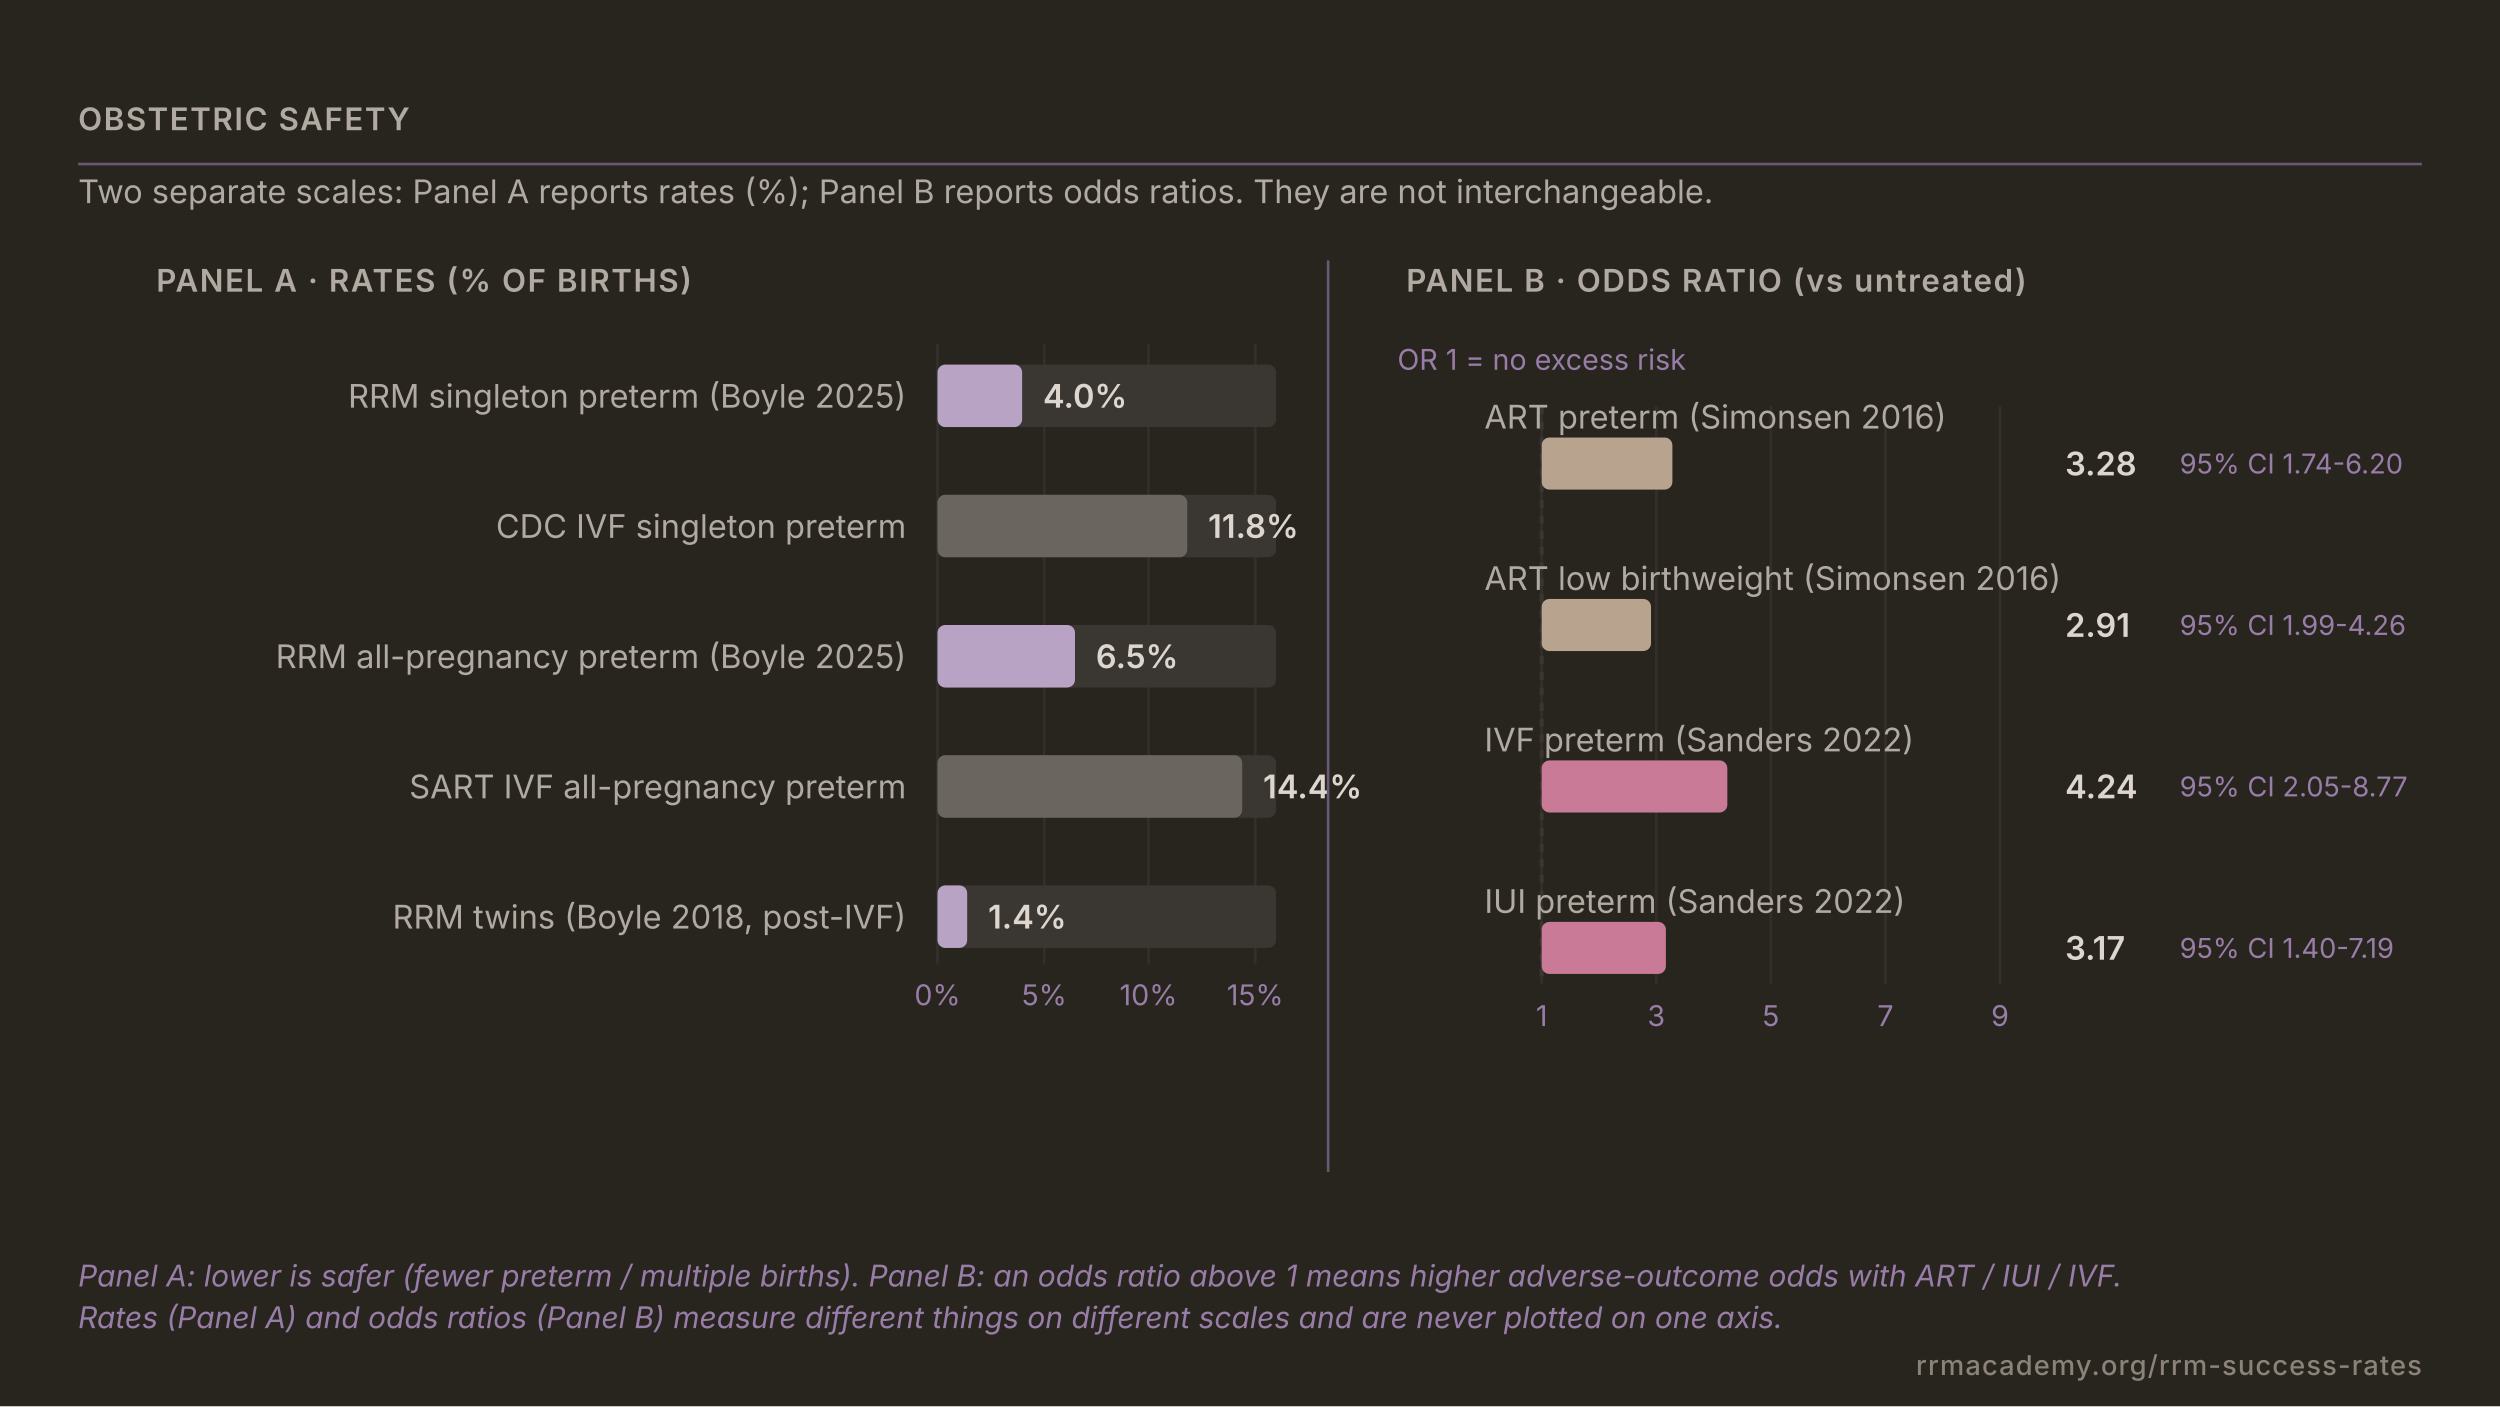
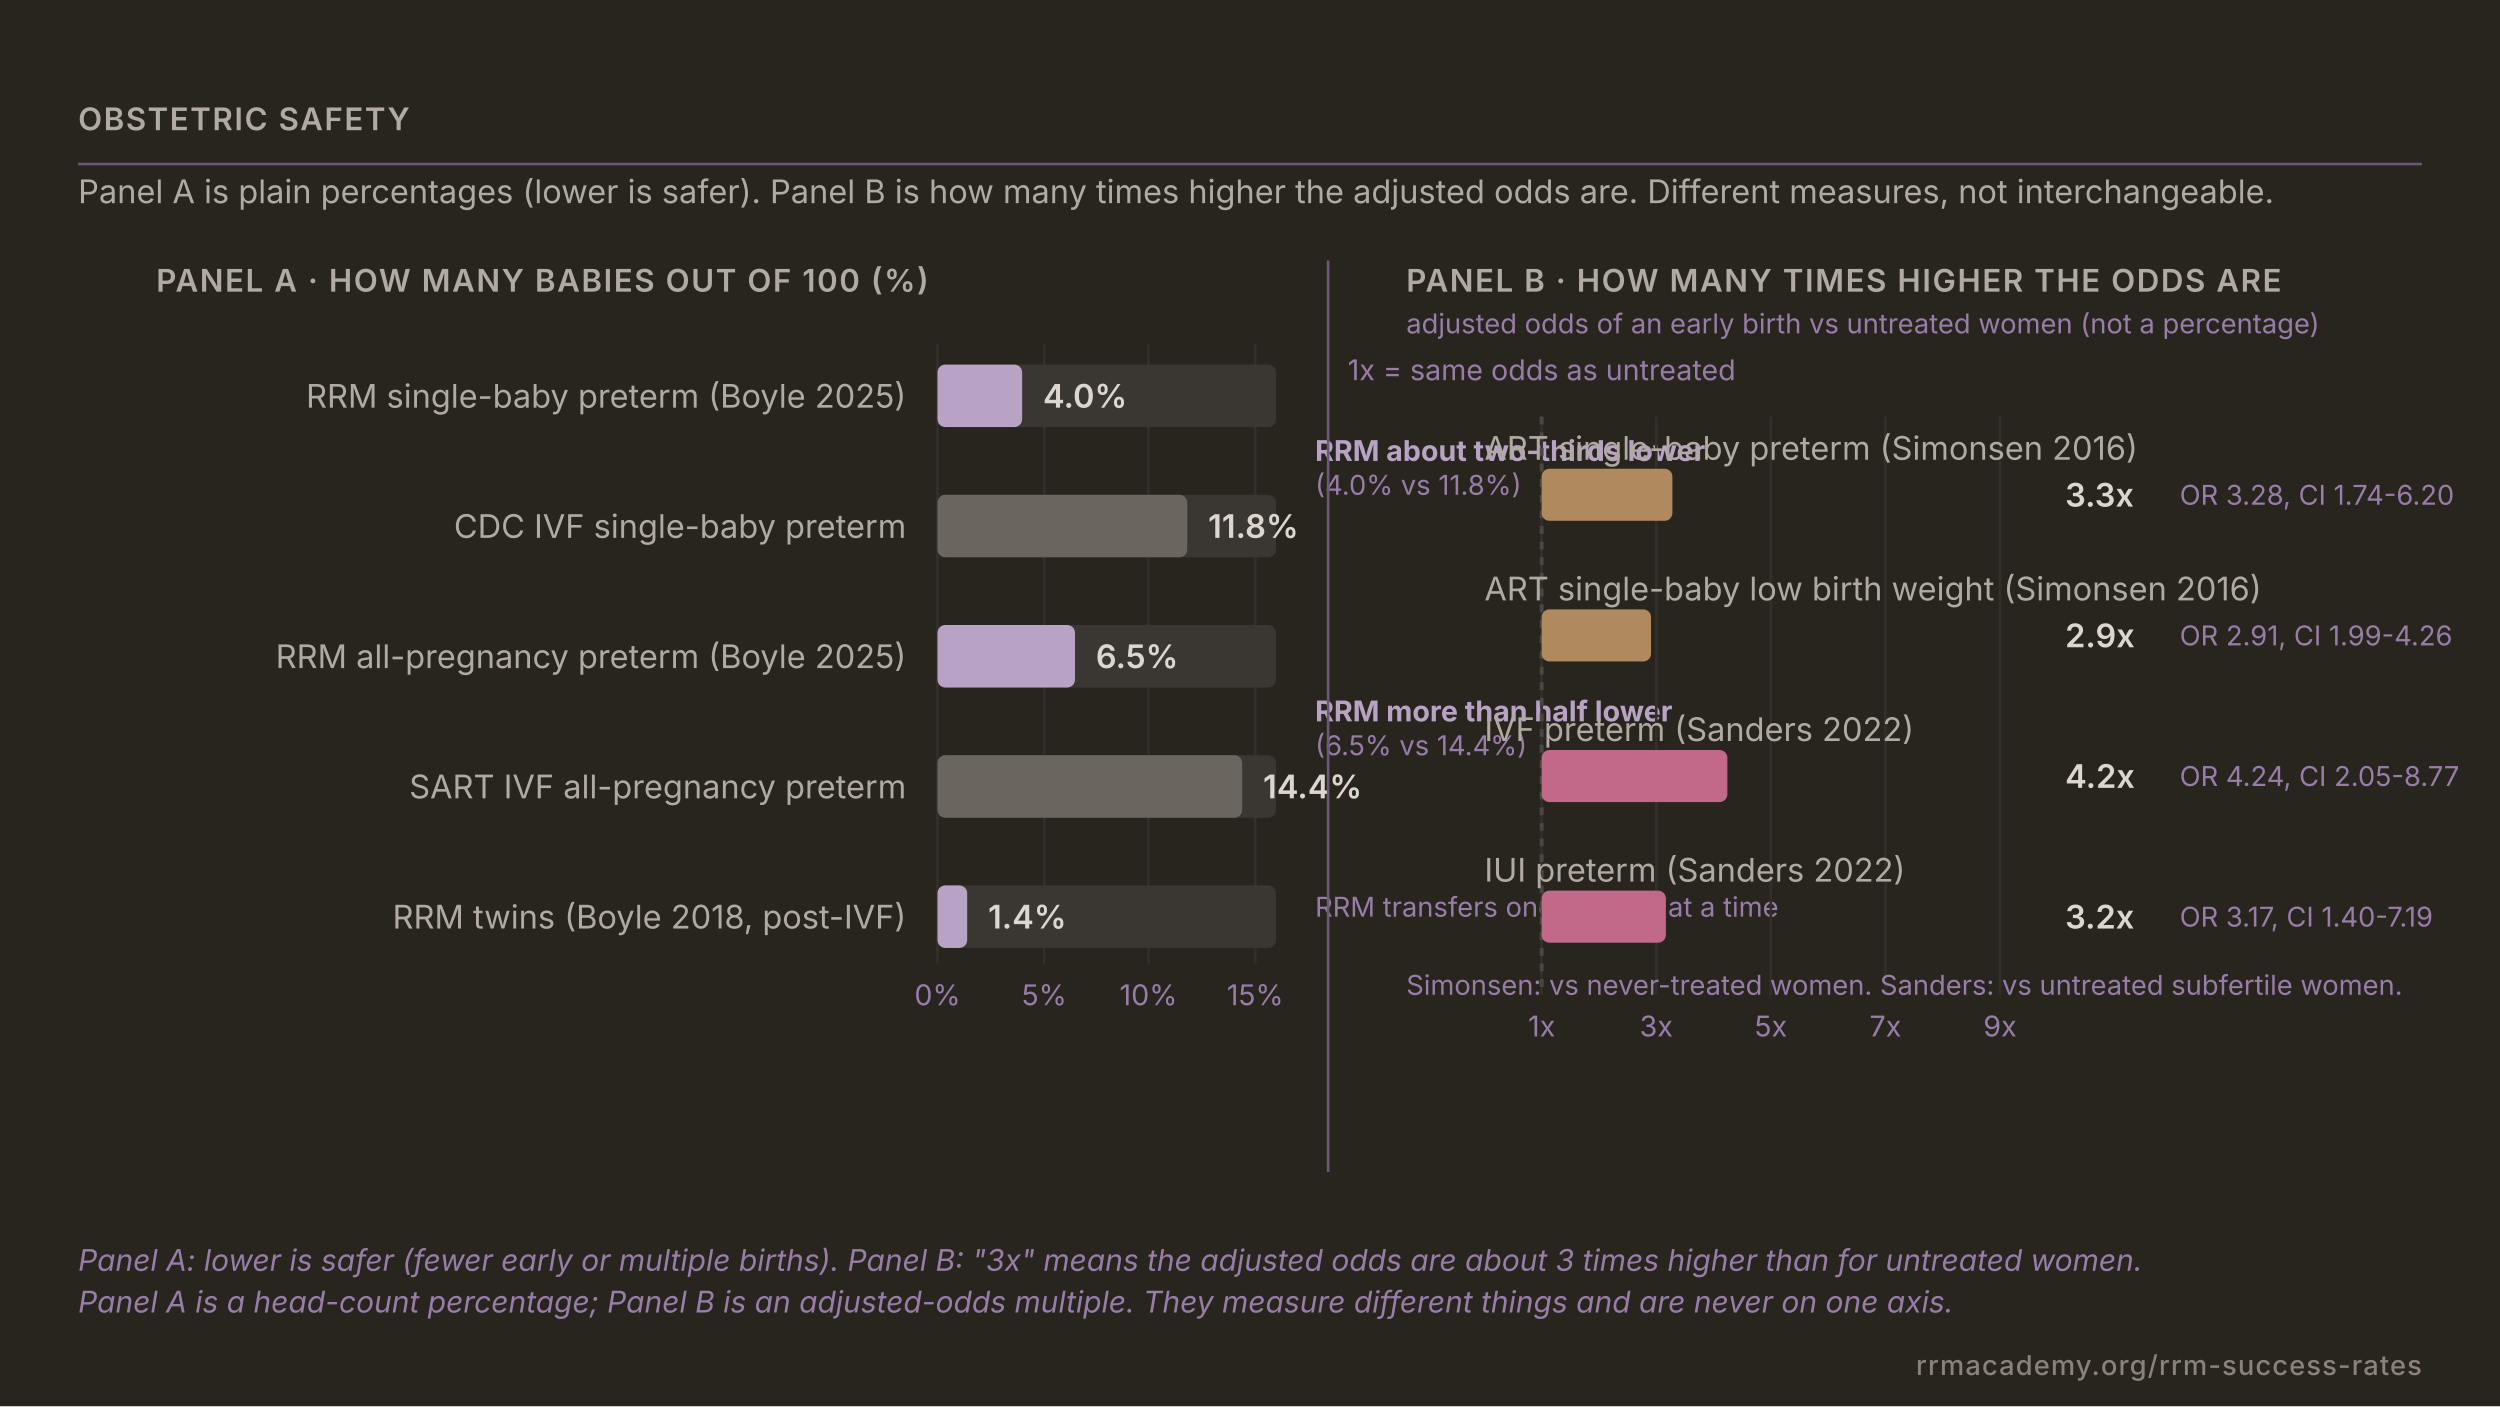
- <svg xmlns="http://www.w3.org/2000/svg" viewBox="0 0 960 540" role="img" aria-label="RRM obstetric safety: rates and odds ratios">
+ <svg xmlns="http://www.w3.org/2000/svg" viewBox="0 0 960 540" role="img" aria-label="RRM obstetric safety: absolute rates and how many times higher the odds are with ART">
  <rect width="960" height="540" fill="#28241e" />
  <style>
    .heading { font-family: 'Inter', sans-serif; font-size: 12px; font-weight: 600; fill: #b0aaa2; letter-spacing: 0.05em; }
    .subtitle { font-family: 'Inter', sans-serif; font-size: 12.5px; font-weight: 400; fill: #b0aaa2; }
    .label { font-family: 'Inter', sans-serif; font-size: 12.5px; font-weight: 400; fill: #b0aaa2; dominant-baseline: central; }
    .label-end { font-family: 'Inter', sans-serif; font-size: 12.5px; font-weight: 400; fill: #b0aaa2; text-anchor: end; dominant-baseline: central; }
    .label-mid { font-family: 'Inter', sans-serif; font-size: 11.5px; font-weight: 400; fill: #b0aaa2; text-anchor: middle; }
    .small { font-family: 'Inter', sans-serif; font-size: 10.5px; font-weight: 400; fill: #987da8; }
    .value { font-family: 'Inter', sans-serif; font-size: 12.5px; font-weight: 600; fill: #dcd6ce; dominant-baseline: central; }
    .value-mid { font-family: 'Inter', sans-serif; font-size: 12px; font-weight: 600; fill: #dcd6ce; text-anchor: middle; }
    .value-accent { fill: #b8a3c4; }
    .axis { font-family: 'Inter', sans-serif; font-size: 11px; font-weight: 400; fill: #987da8; text-anchor: middle; }
    .axis-y { font-family: 'Inter', sans-serif; font-size: 11px; font-weight: 400; fill: #987da8; text-anchor: end; dominant-baseline: central; }
    .caption { font-family: 'Inter', sans-serif; font-size: 11.5px; font-style: italic; fill: #987da8; }
    .legend { font-family: 'Inter', sans-serif; font-size: 11.5px; font-weight: 400; fill: #b0aaa2; dominant-baseline: central; }
    .attribution { font-family: 'Inter', sans-serif; font-size: 10.5px; font-weight: 500; fill: #8b827a; letter-spacing: 0.04em; text-anchor: end; }
-     .flag { font-family: 'Inter', sans-serif; font-size: 12px; font-weight: 700; fill: #fbbf24; }
-     .flagnote { font-family: 'Inter', sans-serif; font-size: 10.5px; font-weight: 500; fill: #fbbf24; }
-     
+     .win { font-family: 'Inter', sans-serif; font-size: 11px; font-weight: 700; fill: #b8a3c4; }
+ 
  </style>
  <text x="30" y="50" class="heading">OBSTETRIC SAFETY</text>
  <line x1="30" y1="63" x2="930" y2="63" stroke="#6b5877" stroke-width="1" />
-   <text x="30" y="78" class="subtitle">Two separate scales: Panel A reports rates (%); Panel B reports odds ratios. They are not interchangeable.</text>
-   <text x="60" y="112" class="heading">PANEL A · RATES (% OF BIRTHS)</text>
+   <text x="30" y="78" class="subtitle">Panel A is plain percentages (lower is safer). Panel B is how many times higher the adjusted odds are. Different measures, not interchangeable.</text>
+   <text x="60" y="112" class="heading">PANEL A · HOW MANY BABIES OUT OF 100 (%)</text>
  <line x1="360" y1="132" x2="360" y2="370" stroke="#332f2b" stroke-width="1" />
  <text x="360" y="386" class="axis">0%</text>
  <line x1="401" y1="132" x2="401" y2="370" stroke="#332f2b" stroke-width="1" />
  <text x="401" y="386" class="axis">5%</text>
  <line x1="441" y1="132" x2="441" y2="370" stroke="#332f2b" stroke-width="1" />
  <text x="441" y="386" class="axis">10%</text>
  <line x1="482" y1="132" x2="482" y2="370" stroke="#332f2b" stroke-width="1" />
  <text x="482" y="386" class="axis">15%</text>
-   <text x="348" y="152" class="label-end" font-size="11.5px">RRM singleton preterm (Boyle 2025)</text>
+   <text x="348" y="152" class="label-end" font-size="11.5px">RRM single-baby preterm (Boyle 2025)</text>
  <rect x="360" y="140" width="130" height="24" rx="3" fill="#3a3632" />
  <rect x="360" y="140" width="32.5" height="24" rx="3" fill="#b8a3c4" />
  <text x="400.5" y="152" class="value">4.0%</text>
-   <text x="348" y="202" class="label-end" font-size="11.5px">CDC IVF singleton preterm</text>
+   <text x="348" y="202" class="label-end" font-size="11.5px">CDC IVF single-baby preterm</text>
  <rect x="360" y="190" width="130" height="24" rx="3" fill="#3a3632" />
  <rect x="360" y="190" width="95.9" height="24" rx="3" fill="#6b6560" />
  <text x="463.9" y="202" class="value">11.8%</text>
+   <text x="505" y="177" class="win">RRM about two-thirds lower</text>
+   <text x="505" y="190" class="small">(4.0% vs 11.8%)</text>
  <text x="348" y="252" class="label-end" font-size="11.5px">RRM all-pregnancy preterm (Boyle 2025)</text>
  <rect x="360" y="240" width="130" height="24" rx="3" fill="#3a3632" />
  <rect x="360" y="240" width="52.8" height="24" rx="3" fill="#b8a3c4" />
  <text x="420.8" y="252" class="value">6.5%</text>
  <text x="348" y="302" class="label-end" font-size="11.5px">SART IVF all-pregnancy preterm</text>
  <rect x="360" y="290" width="130" height="24" rx="3" fill="#3a3632" />
  <rect x="360" y="290" width="117.0" height="24" rx="3" fill="#6b6560" />
  <text x="485.0" y="302" class="value">14.4%</text>
+   <text x="505" y="277" class="win">RRM more than half lower</text>
+   <text x="505" y="290" class="small">(6.5% vs 14.4%)</text>
  <text x="348" y="352" class="label-end" font-size="11.5px">RRM twins (Boyle 2018, post-IVF)</text>
  <rect x="360" y="340" width="130" height="24" rx="3" fill="#3a3632" />
  <rect x="360" y="340" width="11.4" height="24" rx="3" fill="#b8a3c4" />
  <text x="379.4" y="352" class="value">1.4%</text>
+   <text x="505" y="352" class="small">RRM transfers one embryo at a time</text>
  <line x1="510" y1="100" x2="510" y2="450" stroke="#6b5877" stroke-width="1" />
-   <text x="540" y="112" class="heading">PANEL B · ODDS RATIO (vs untreated)</text>
-   <line x1="592" y1="156" x2="592" y2="378" stroke="#332f2b" stroke-width="1" />
-   <text x="592" y="394" class="axis">1</text>
-   <line x1="636" y1="156" x2="636" y2="378" stroke="#332f2b" stroke-width="1" />
-   <text x="636" y="394" class="axis">3</text>
-   <line x1="680" y1="156" x2="680" y2="378" stroke="#332f2b" stroke-width="1" />
-   <text x="680" y="394" class="axis">5</text>
-   <line x1="724" y1="156" x2="724" y2="378" stroke="#332f2b" stroke-width="1" />
-   <text x="724" y="394" class="axis">7</text>
-   <line x1="768" y1="156" x2="768" y2="378" stroke="#332f2b" stroke-width="1" />
-   <text x="768" y="394" class="axis">9</text>
-   <line x1="592" y1="156" x2="592" y2="378" stroke="#3a3632" stroke-width="1.5" stroke-dasharray="3 3" />
-   <text x="592" y="142" class="axis">OR 1 = no excess risk</text>
-   <text x="570" y="160" class="label" font-size="11.5px" dominant-baseline="auto">ART preterm (Simonsen 2016)</text>
-   <rect x="592" y="168" width="50.2" height="20" rx="3" fill="#b8a38f" />
-   <text x="793" y="178" class="value" dominant-baseline="central">3.28</text>
-   <text x="837" y="178" class="small" dominant-baseline="central">95% CI 1.74-6.20</text>
-   <text x="570" y="222" class="label" font-size="11.5px" dominant-baseline="auto">ART low birthweight (Simonsen 2016)</text>
-   <rect x="592" y="230" width="42.0" height="20" rx="3" fill="#b8a38f" />
-   <text x="793" y="240" class="value" dominant-baseline="central">2.91</text>
-   <text x="837" y="240" class="small" dominant-baseline="central">95% CI 1.99-4.26</text>
-   <text x="570" y="284" class="label" font-size="11.5px" dominant-baseline="auto">IVF preterm (Sanders 2022)</text>
-   <rect x="592" y="292" width="71.3" height="20" rx="3" fill="#c97a96" />
-   <text x="793" y="302" class="value" dominant-baseline="central">4.24</text>
-   <text x="837" y="302" class="small" dominant-baseline="central">95% CI 2.05-8.77</text>
-   <text x="570" y="346" class="label" font-size="11.5px" dominant-baseline="auto">IUI preterm (Sanders 2022)</text>
-   <rect x="592" y="354" width="47.7" height="20" rx="3" fill="#c97a96" />
-   <text x="793" y="364" class="value" dominant-baseline="central">3.17</text>
-   <text x="837" y="364" class="small" dominant-baseline="central">95% CI 1.40-7.19</text>
-   <text x="30" y="494" class="caption">Panel A: lower is safer (fewer preterm / multiple births). Panel B: an odds ratio above 1 means higher adverse-outcome odds with ART / IUI / IVF.</text>
-   <text x="30" y="510" class="caption">Rates (Panel A) and odds ratios (Panel B) measure different things on different scales and are never plotted on one axis.</text>
+   <text x="540" y="112" class="heading">PANEL B · HOW MANY TIMES HIGHER THE ODDS ARE</text>
+   <text x="540" y="128" class="small">adjusted odds of an early birth vs untreated women (not a percentage)</text>
+   <line x1="592" y1="160" x2="592" y2="382" stroke="#332f2b" stroke-width="1" />
+   <text x="592" y="398" class="axis">1x</text>
+   <line x1="636" y1="160" x2="636" y2="382" stroke="#332f2b" stroke-width="1" />
+   <text x="636" y="398" class="axis">3x</text>
+   <line x1="680" y1="160" x2="680" y2="382" stroke="#332f2b" stroke-width="1" />
+   <text x="680" y="398" class="axis">5x</text>
+   <line x1="724" y1="160" x2="724" y2="382" stroke="#332f2b" stroke-width="1" />
+   <text x="724" y="398" class="axis">7x</text>
+   <line x1="768" y1="160" x2="768" y2="382" stroke="#332f2b" stroke-width="1" />
+   <text x="768" y="398" class="axis">9x</text>
+   <line x1="592" y1="160" x2="592" y2="382" stroke="#4a4641" stroke-width="1.5" stroke-dasharray="3 3" />
+   <text x="592" y="146" class="axis">1x = same odds as untreated</text>
+   <text x="570" y="172" class="label" font-size="11.5px" dominant-baseline="auto">ART single-baby preterm (Simonsen 2016)</text>
+   <rect x="592" y="180" width="50.2" height="20" rx="3" fill="#b08a5e" />
+   <text x="793" y="190" class="value" dominant-baseline="central">3.3x</text>
+   <text x="837" y="190" class="small" dominant-baseline="central">OR 3.28, CI 1.74-6.20</text>
+   <text x="570" y="226" class="label" font-size="11.5px" dominant-baseline="auto">ART single-baby low birth weight (Simonsen 2016)</text>
+   <rect x="592" y="234" width="42.0" height="20" rx="3" fill="#b08a5e" />
+   <text x="793" y="244" class="value" dominant-baseline="central">2.9x</text>
+   <text x="837" y="244" class="small" dominant-baseline="central">OR 2.91, CI 1.99-4.26</text>
+   <text x="570" y="280" class="label" font-size="11.5px" dominant-baseline="auto">IVF preterm (Sanders 2022)</text>
+   <rect x="592" y="288" width="71.3" height="20" rx="3" fill="#c2698a" />
+   <text x="793" y="298" class="value" dominant-baseline="central">4.2x</text>
+   <text x="837" y="298" class="small" dominant-baseline="central">OR 4.24, CI 2.05-8.77</text>
+   <text x="570" y="334" class="label" font-size="11.5px" dominant-baseline="auto">IUI preterm (Sanders 2022)</text>
+   <rect x="592" y="342" width="47.7" height="20" rx="3" fill="#c2698a" />
+   <text x="793" y="352" class="value" dominant-baseline="central">3.2x</text>
+   <text x="837" y="352" class="small" dominant-baseline="central">OR 3.17, CI 1.40-7.19</text>
+   <text x="540" y="382" class="small">Simonsen: vs never-treated women. Sanders: vs untreated subfertile women.</text>
+   <text x="30" y="488" class="caption">Panel A: lower is safer (fewer early or multiple births). Panel B: "3x" means the adjusted odds are about 3 times higher than for untreated women.</text>
+   <text x="30" y="504" class="caption">Panel A is a head-count percentage; Panel B is an adjusted-odds multiple. They measure different things and are never on one axis.</text>
  <text x="930" y="528" class="attribution">rrmacademy.org/rrm-success-rates</text>
</svg>
